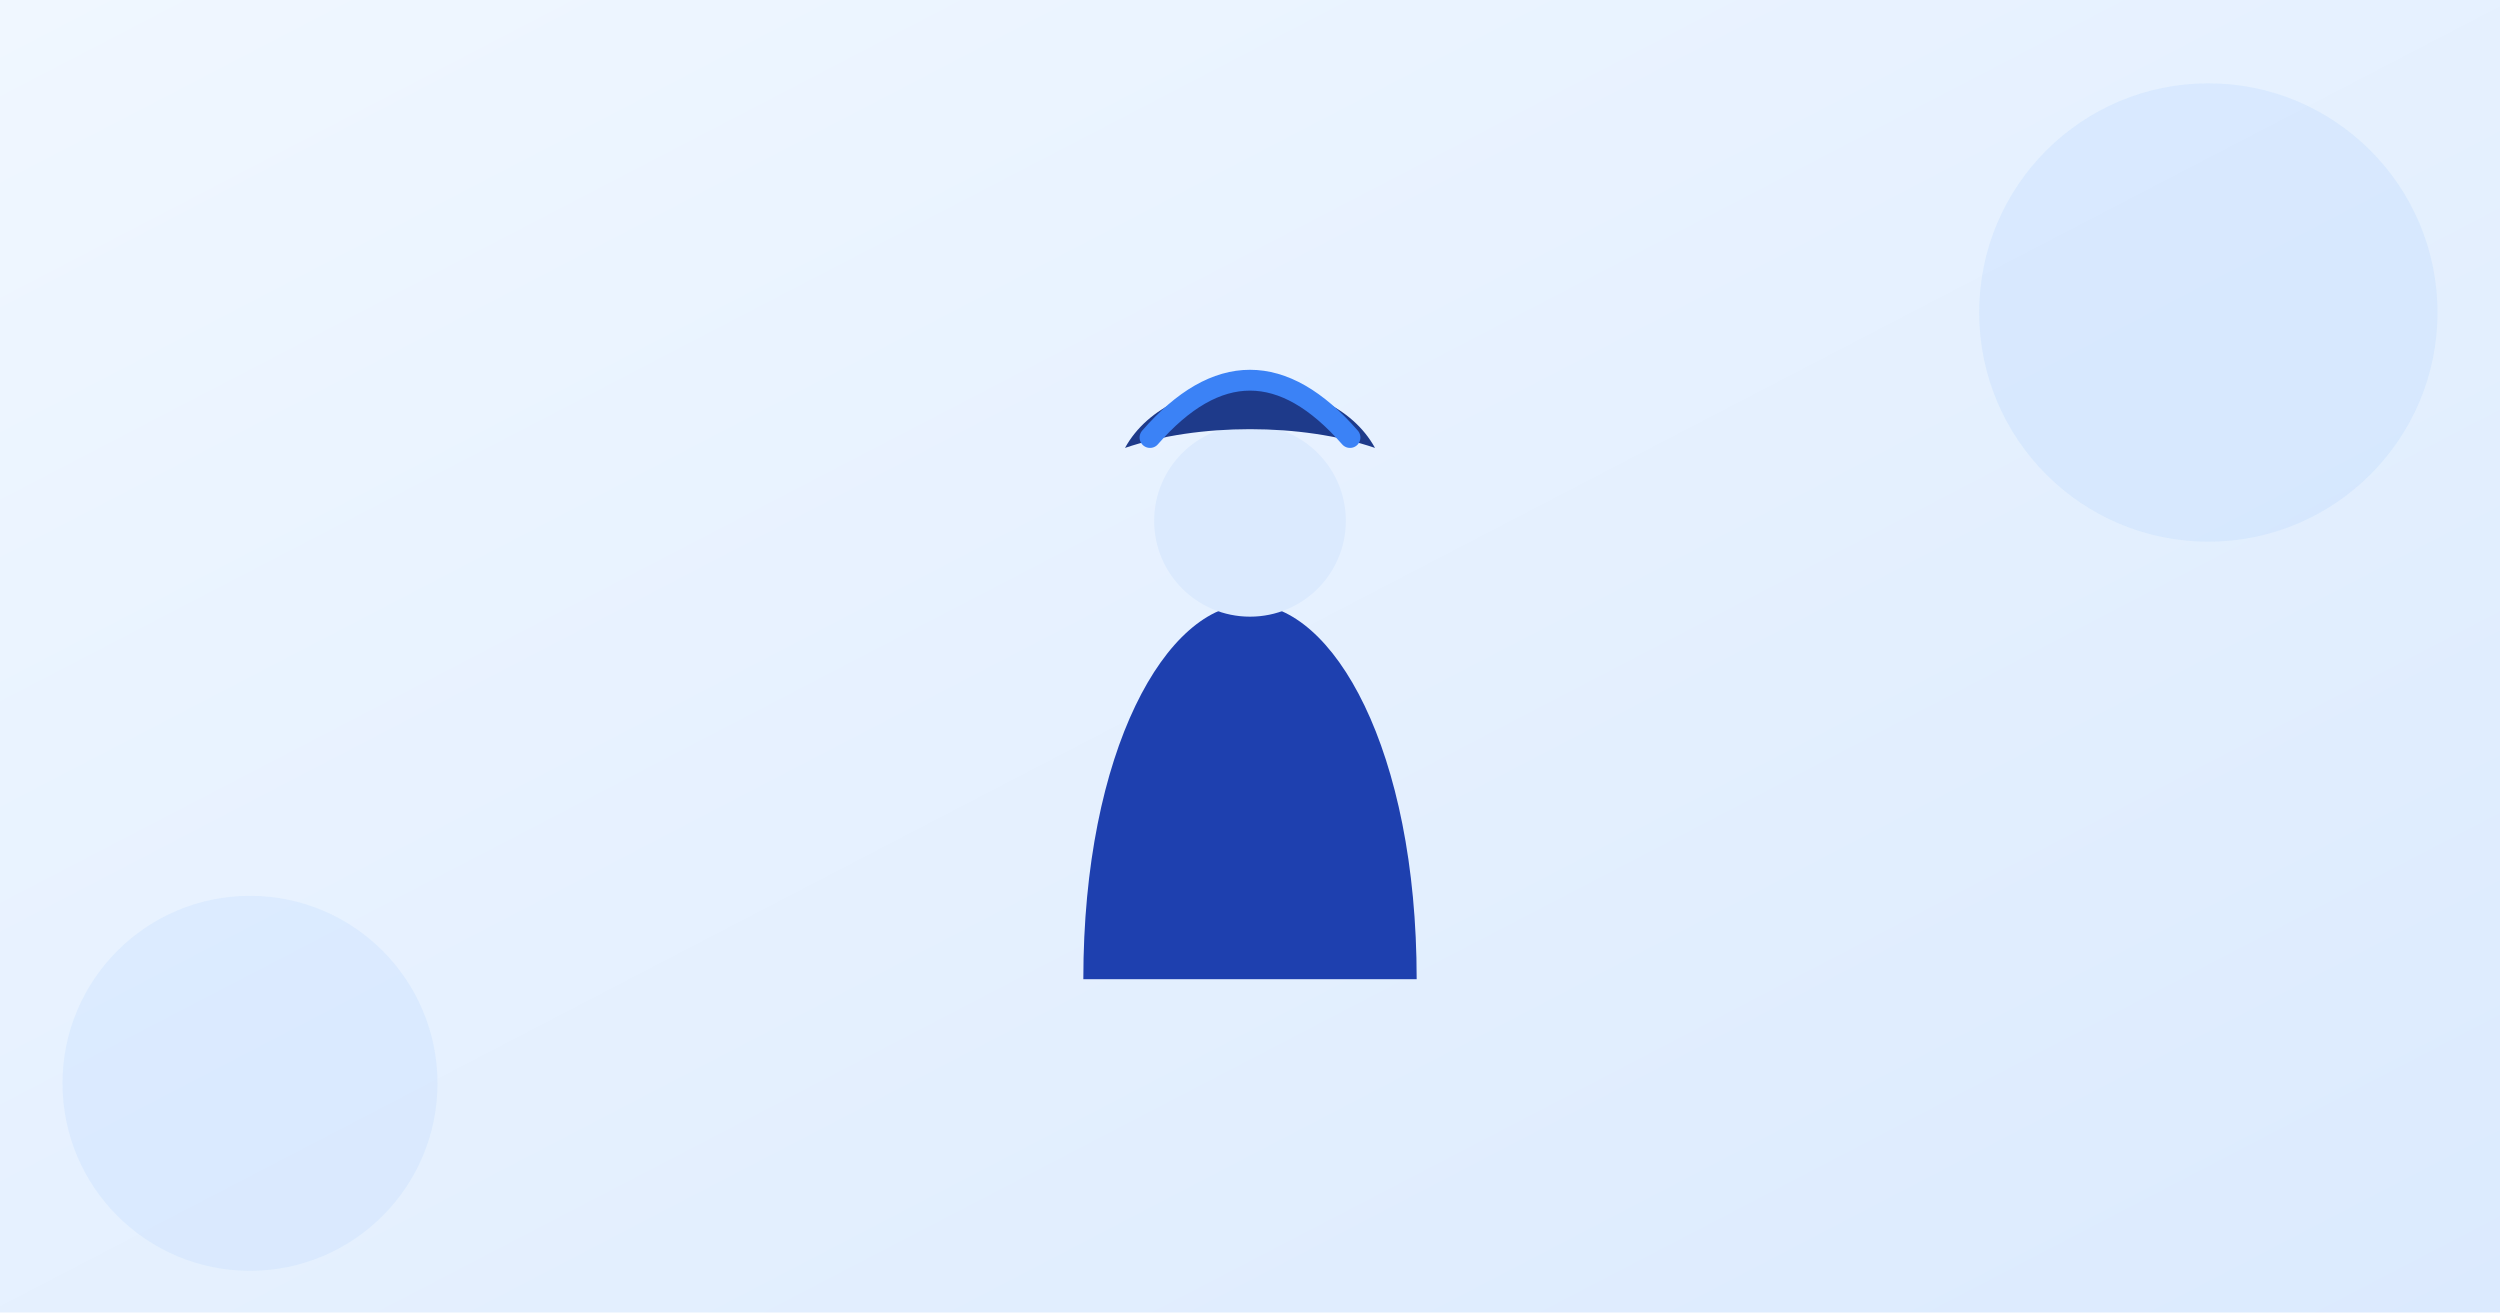
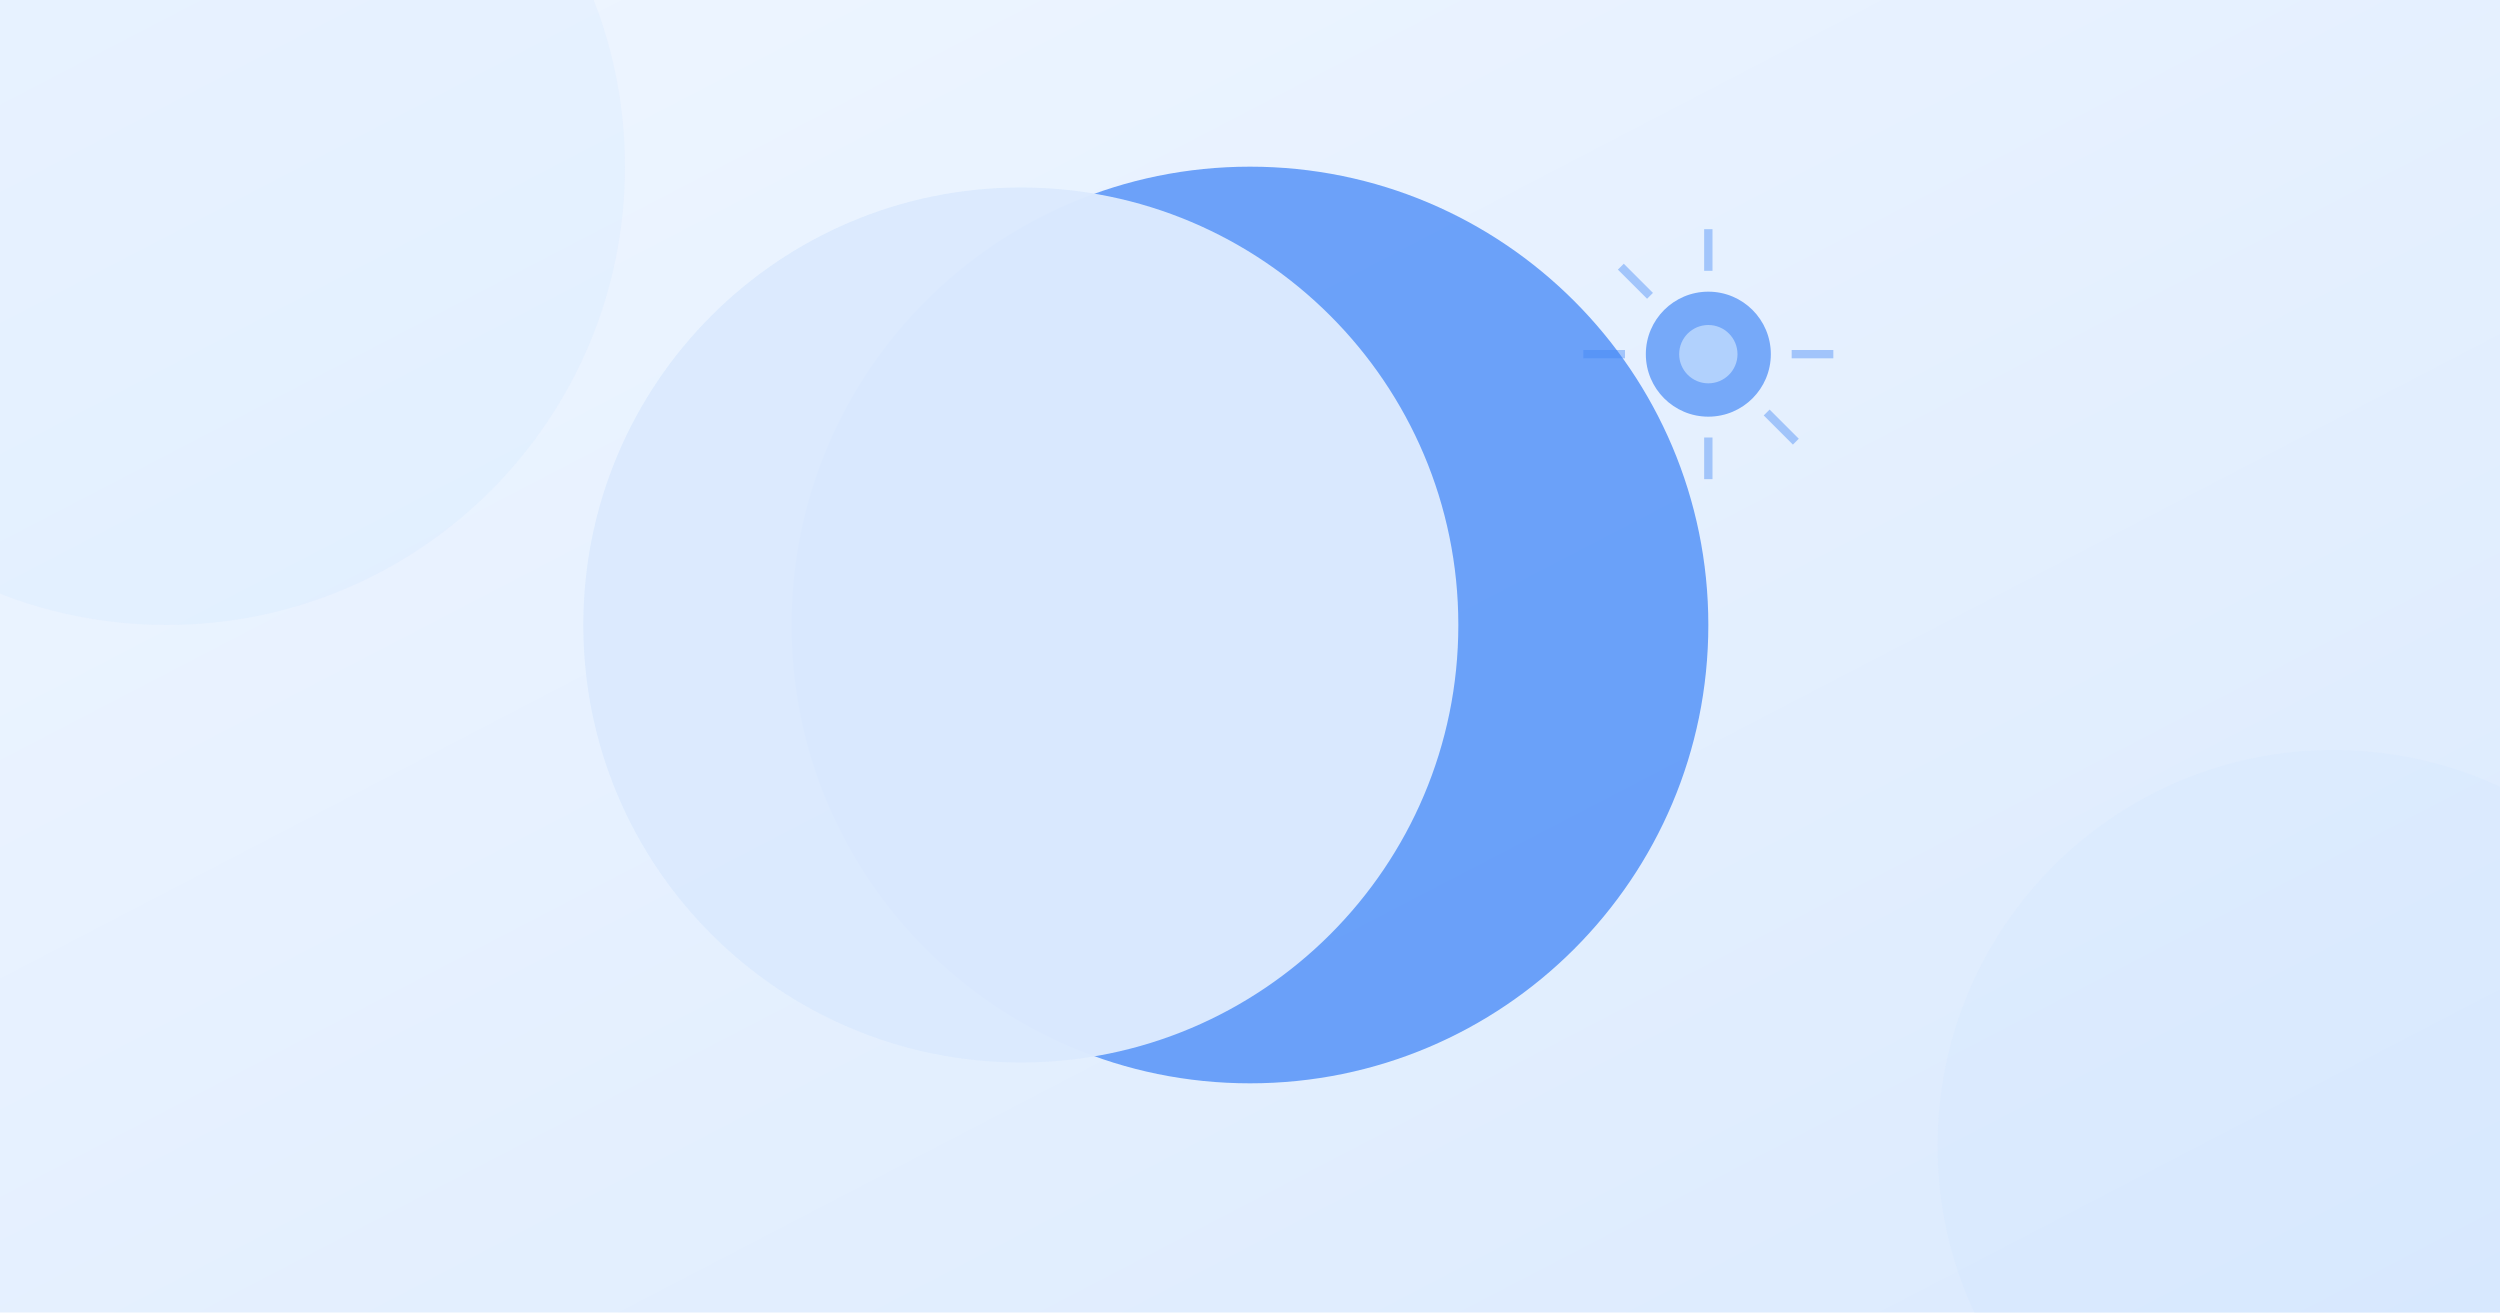
<svg xmlns="http://www.w3.org/2000/svg" width="1200" height="630" viewBox="0 0 1200 630">
  <defs>
-     <linearGradient id="bgGradDM" x1="0" y1="0" x2="1" y2="1">
-       <stop offset="0" stop-color="#f0f7ff" />
-       <stop offset="1" stop-color="#dbeafe" />
+     <linearGradient id="bg" x1="0" y1="0" x2="1" y2="1">
+       <stop offset="0%" stop-color="#eff6ff" />
+       <stop offset="100%" stop-color="#dbeafe" />
    </linearGradient>
  </defs>
-   <rect width="1200" height="630" fill="url(#bgGradDM)" />
-   <circle cx="1060" cy="150" r="110" fill="#bfdbfe" opacity="0.35" />
-   <circle cx="120" cy="520" r="90" fill="#bfdbfe" opacity="0.3" />
-   <path d="M520 470 C520 360 560 290 600 290 C640 290 680 360 680 470 Z" fill="#1e40af" />
-   <circle cx="600" cy="250" r="46" fill="#dbeafe" />
-   <path d="M540 215 C562 175 638 175 660 215 C625 203 575 203 540 215 Z" fill="#1e3a8a" />
-   <path d="M552 210 Q600 155 648 210" stroke="#3b82f6" stroke-width="10" fill="none" stroke-linecap="round" />
+   <rect width="1200" height="630" fill="url(#bg)" />
+   <circle cx="80" cy="80" r="220" fill="#bfdbfe" opacity="0.15" />
+   <circle cx="1120" cy="550" r="190" fill="#bfdbfe" opacity="0.12" />
+   <circle cx="600" cy="300" r="220" fill="#3b82f6" opacity="0.72" />
+   <circle cx="490" cy="300" r="210" fill="#dbeafe" opacity="0.98" />
+   <path d="M 600,85 A 215,215 0 1,1 600,515 A 170,170 0 1,0 600,85 Z" fill="#1e40af" opacity="0.20" />
+   <circle cx="820" cy="170" r="30" fill="#3b82f6" opacity="0.65" />
+   <circle cx="820" cy="170" r="14" fill="#bfdbfe" opacity="0.80" />
+   <g stroke="#3b82f6" stroke-width="4" opacity="0.40">
+     <line x1="820" y1="130" x2="820" y2="110" />
+     <line x1="820" y1="210" x2="820" y2="230" />
+     <line x1="780" y1="170" x2="760" y2="170" />
+     <line x1="860" y1="170" x2="880" y2="170" />
+     <line x1="792" y1="142" x2="778" y2="128" />
+     <line x1="848" y1="198" x2="862" y2="212" />
+   </g>
</svg>
